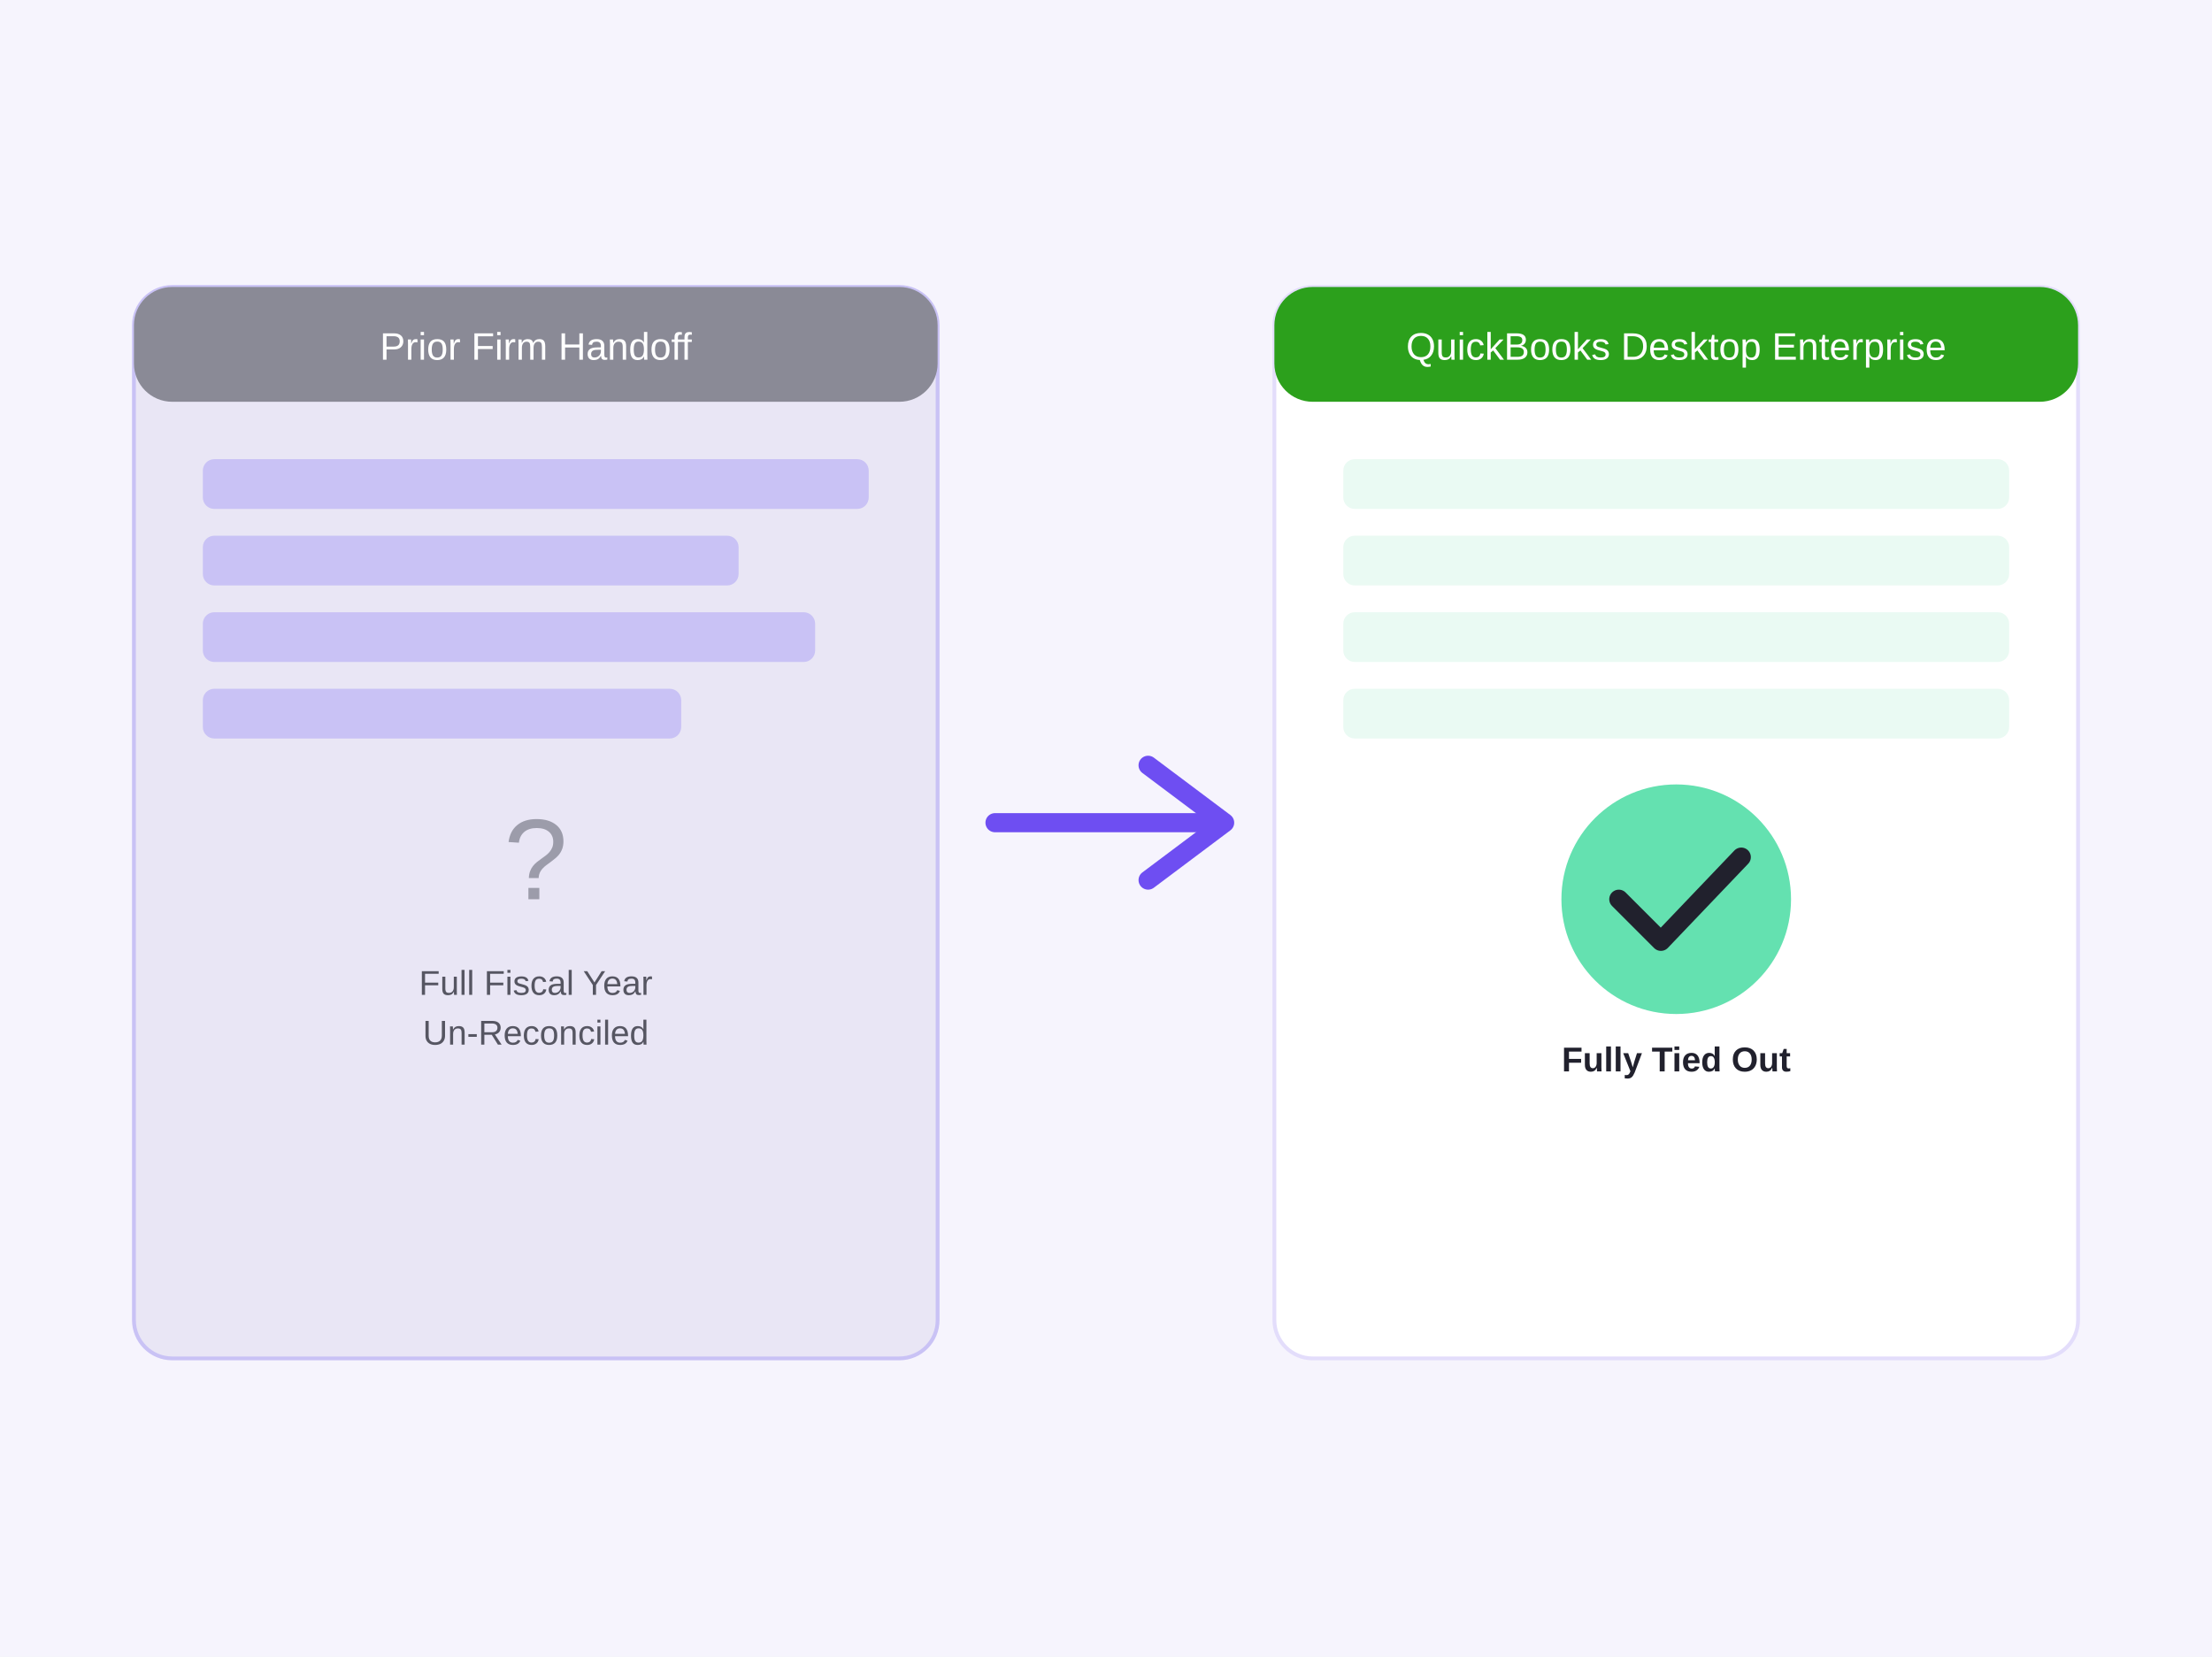
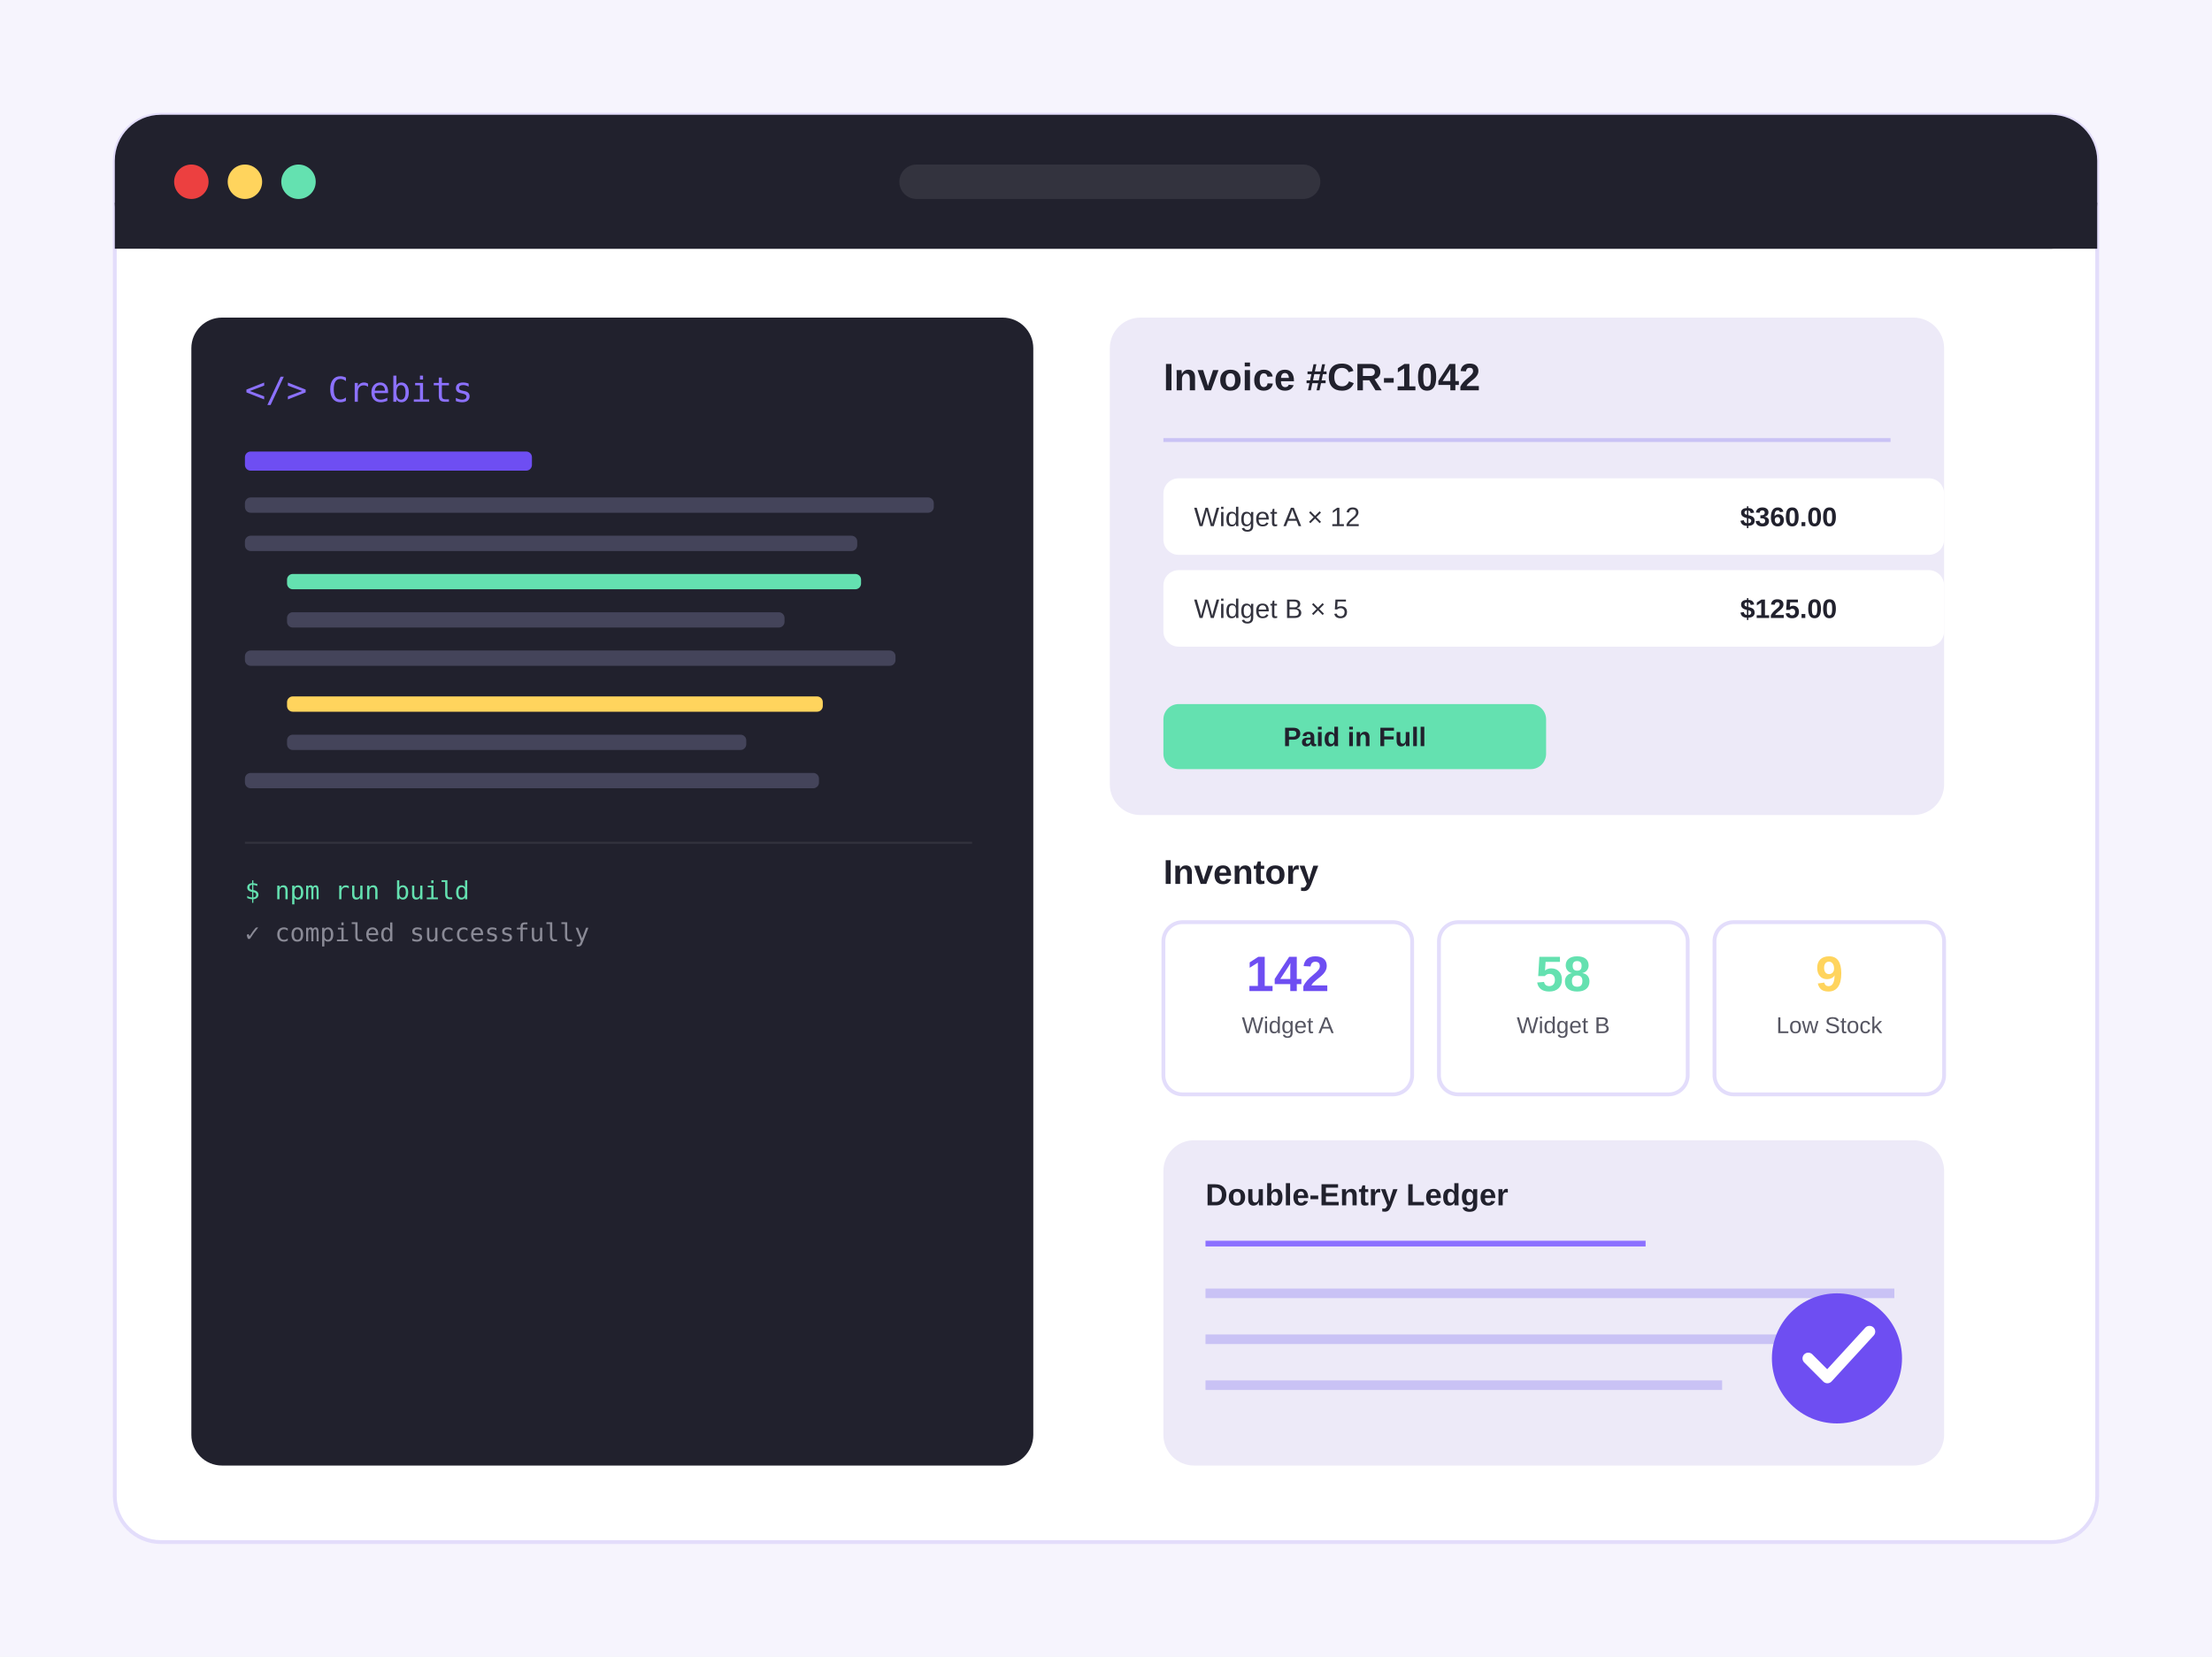
<svg xmlns="http://www.w3.org/2000/svg" width="1156" height="866" viewBox="0 0 1156 866">
  <rect width="1156" height="866" fill="#f6f4fd" />
-   <rect x="70" y="150" width="420" height="560" rx="20" fill="#e9e6f5" stroke="#c9c2f5" stroke-width="2" />
-   <rect x="70" y="150" width="420" height="60" rx="20" fill="#8a8a96" />
-   <text x="280" y="188" font-family="Arial, sans-serif" font-size="20" fill="#ffffff" text-anchor="middle">Prior Firm Handoff</text>
-   <rect x="106" y="240" width="348" height="26" rx="6" fill="#c9c2f5" />
-   <rect x="106" y="280" width="280" height="26" rx="6" fill="#c9c2f5" />
-   <rect x="106" y="320" width="320" height="26" rx="6" fill="#c9c2f5" />
-   <rect x="106" y="360" width="250" height="26" rx="6" fill="#c9c2f5" />
-   <text x="280" y="470" font-family="Arial, sans-serif" font-size="60" fill="#9c9caa" text-anchor="middle">?</text>
-   <text x="280" y="520" font-family="Arial, sans-serif" font-size="18" fill="#565662" text-anchor="middle">Full Fiscal Year</text>
-   <text x="280" y="546" font-family="Arial, sans-serif" font-size="18" fill="#565662" text-anchor="middle">Un-Reconciled</text>
-   <path d="M520 430 H630" stroke="#6e4ef2" stroke-width="10" fill="none" stroke-linecap="round" />
-   <path d="M600 400 L640 430 L600 460" stroke="#6e4ef2" stroke-width="10" fill="none" stroke-linecap="round" stroke-linejoin="round" />
-   <rect x="666" y="150" width="420" height="560" rx="20" fill="#ffffff" stroke="#e3ddfb" stroke-width="2" />
-   <rect x="666" y="150" width="420" height="60" rx="20" fill="#2ca01c" />
-   <text x="876" y="188" font-family="Arial, sans-serif" font-size="20" fill="#ffffff" text-anchor="middle">QuickBooks Desktop Enterprise</text>
-   <rect x="702" y="240" width="348" height="26" rx="6" fill="#eafaf3" />
-   <rect x="702" y="280" width="348" height="26" rx="6" fill="#eafaf3" />
-   <rect x="702" y="320" width="348" height="26" rx="6" fill="#eafaf3" />
-   <rect x="702" y="360" width="348" height="26" rx="6" fill="#eafaf3" />
-   <circle cx="876" cy="470" r="60" fill="#64e1b0" />
-   <path d="M846 470 L868 492 L910 448" stroke="#21212d" stroke-width="10" fill="none" stroke-linecap="round" stroke-linejoin="round" />
-   <text x="876" y="560" font-family="Arial, sans-serif" font-size="18" fill="#21212d" text-anchor="middle" font-weight="bold">Fully Tied Out</text>
+   <rect x="60" y="60" width="1036" height="746" rx="24" fill="#ffffff" stroke="#e3ddfb" stroke-width="2" />
+   <rect x="60" y="60" width="1036" height="70" rx="24" fill="#21212d" />
+   <rect x="60" y="106" width="1036" height="24" fill="#21212d" />
+   <circle cx="100" cy="95" r="9" fill="#ec4040" />
+   <circle cx="128" cy="95" r="9" fill="#ffd45d" />
+   <circle cx="156" cy="95" r="9" fill="#64e1b0" />
+   <rect x="470" y="86" width="220" height="18" rx="9" fill="#33333e" />
+   <rect x="100" y="166" width="440" height="600" rx="16" fill="#21212d" />
+   <text x="128" y="210" font-family="monospace" font-size="18" fill="#8c71ff">&lt;/&gt; Crebits</text>
+   <rect x="128" y="236" width="150" height="10" rx="3" fill="#6e4ef2" />
+   <rect x="128" y="260" width="360" height="8" rx="3" fill="#44445a" />
+   <rect x="128" y="280" width="320" height="8" rx="3" fill="#44445a" />
+   <rect x="150" y="300" width="300" height="8" rx="3" fill="#64e1b0" />
+   <rect x="150" y="320" width="260" height="8" rx="3" fill="#44445a" />
+   <rect x="128" y="340" width="340" height="8" rx="3" fill="#44445a" />
+   <rect x="150" y="364" width="280" height="8" rx="3" fill="#ffd45d" />
+   <rect x="150" y="384" width="240" height="8" rx="3" fill="#44445a" />
+   <rect x="128" y="404" width="300" height="8" rx="3" fill="#44445a" />
+   <rect x="128" y="440" width="380" height="1" fill="#33333e" />
+   <text x="128" y="470" font-family="monospace" font-size="13" fill="#64e1b0">$ npm run build</text>
+   <text x="128" y="492" font-family="monospace" font-size="13" fill="#8a8a96">✓ compiled successfully</text>
+   <rect x="580" y="166" width="436" height="260" rx="16" fill="#edeaf8" />
+   <text x="608" y="204" font-family="Arial, sans-serif" font-size="20" font-weight="bold" fill="#21212d">Invoice #CR-1042</text>
+   <line x1="608" y1="230" x2="988" y2="230" stroke="#c9c2f5" stroke-width="2" />
+   <rect x="608" y="250" width="408" height="40" rx="8" fill="#ffffff" />
+   <text x="624" y="275" font-family="Arial, sans-serif" font-size="14" fill="#33333e">Widget A × 12</text>
+   <text x="960" y="275" font-family="Arial, sans-serif" font-size="14" fill="#21212d" font-weight="bold" text-anchor="end">$360.00</text>
+   <rect x="608" y="298" width="408" height="40" rx="8" fill="#ffffff" />
+   <text x="624" y="323" font-family="Arial, sans-serif" font-size="14" fill="#33333e">Widget B × 5</text>
+   <text x="960" y="323" font-family="Arial, sans-serif" font-size="14" fill="#21212d" font-weight="bold" text-anchor="end">$125.00</text>
+   <rect x="608" y="368" width="200" height="34" rx="8" fill="#64e1b0" />
+   <text x="708" y="390" font-family="Arial, sans-serif" font-size="14" fill="#21212d" text-anchor="middle" font-weight="bold">Paid in Full</text>
+   <text x="608" y="462" font-family="Arial, sans-serif" font-size="18" font-weight="bold" fill="#21212d">Inventory</text>
+   <g font-family="Arial, sans-serif">
+     <rect x="608" y="482" width="130" height="90" rx="10" fill="#ffffff" stroke="#e3ddfb" stroke-width="2" />
+     <text x="673" y="518" font-size="26" font-weight="bold" fill="#6e4ef2" text-anchor="middle">142</text>
+     <text x="673" y="540" font-size="12" fill="#565662" text-anchor="middle">Widget A</text>
+     <rect x="752" y="482" width="130" height="90" rx="10" fill="#ffffff" stroke="#e3ddfb" stroke-width="2" />
+     <text x="817" y="518" font-size="26" font-weight="bold" fill="#64e1b0" text-anchor="middle">58</text>
+     <text x="817" y="540" font-size="12" fill="#565662" text-anchor="middle">Widget B</text>
+     <rect x="896" y="482" width="120" height="90" rx="10" fill="#ffffff" stroke="#e3ddfb" stroke-width="2" />
+     <text x="956" y="518" font-size="26" font-weight="bold" fill="#ffd45d" text-anchor="middle">9</text>
+     <text x="956" y="540" font-size="12" fill="#565662" text-anchor="middle">Low Stock</text>
+   </g>
+   <rect x="608" y="596" width="408" height="170" rx="16" fill="#edeaf8" />
+   <text x="630" y="630" font-family="Arial, sans-serif" font-size="16" font-weight="bold" fill="#21212d">Double-Entry Ledger</text>
+   <line x1="630" y1="650" x2="860" y2="650" stroke="#8c71ff" stroke-width="3" />
+   <line x1="630" y1="676" x2="990" y2="676" stroke="#c9c2f5" stroke-width="5" />
+   <line x1="630" y1="700" x2="960" y2="700" stroke="#c9c2f5" stroke-width="5" />
+   <line x1="630" y1="724" x2="900" y2="724" stroke="#c9c2f5" stroke-width="5" />
+   <circle cx="960" cy="710" r="34" fill="#6e4ef2" />
+   <path d="M945 710 L955 720 L977 696" stroke="#ffffff" stroke-width="6" fill="none" stroke-linecap="round" stroke-linejoin="round" />
</svg>
